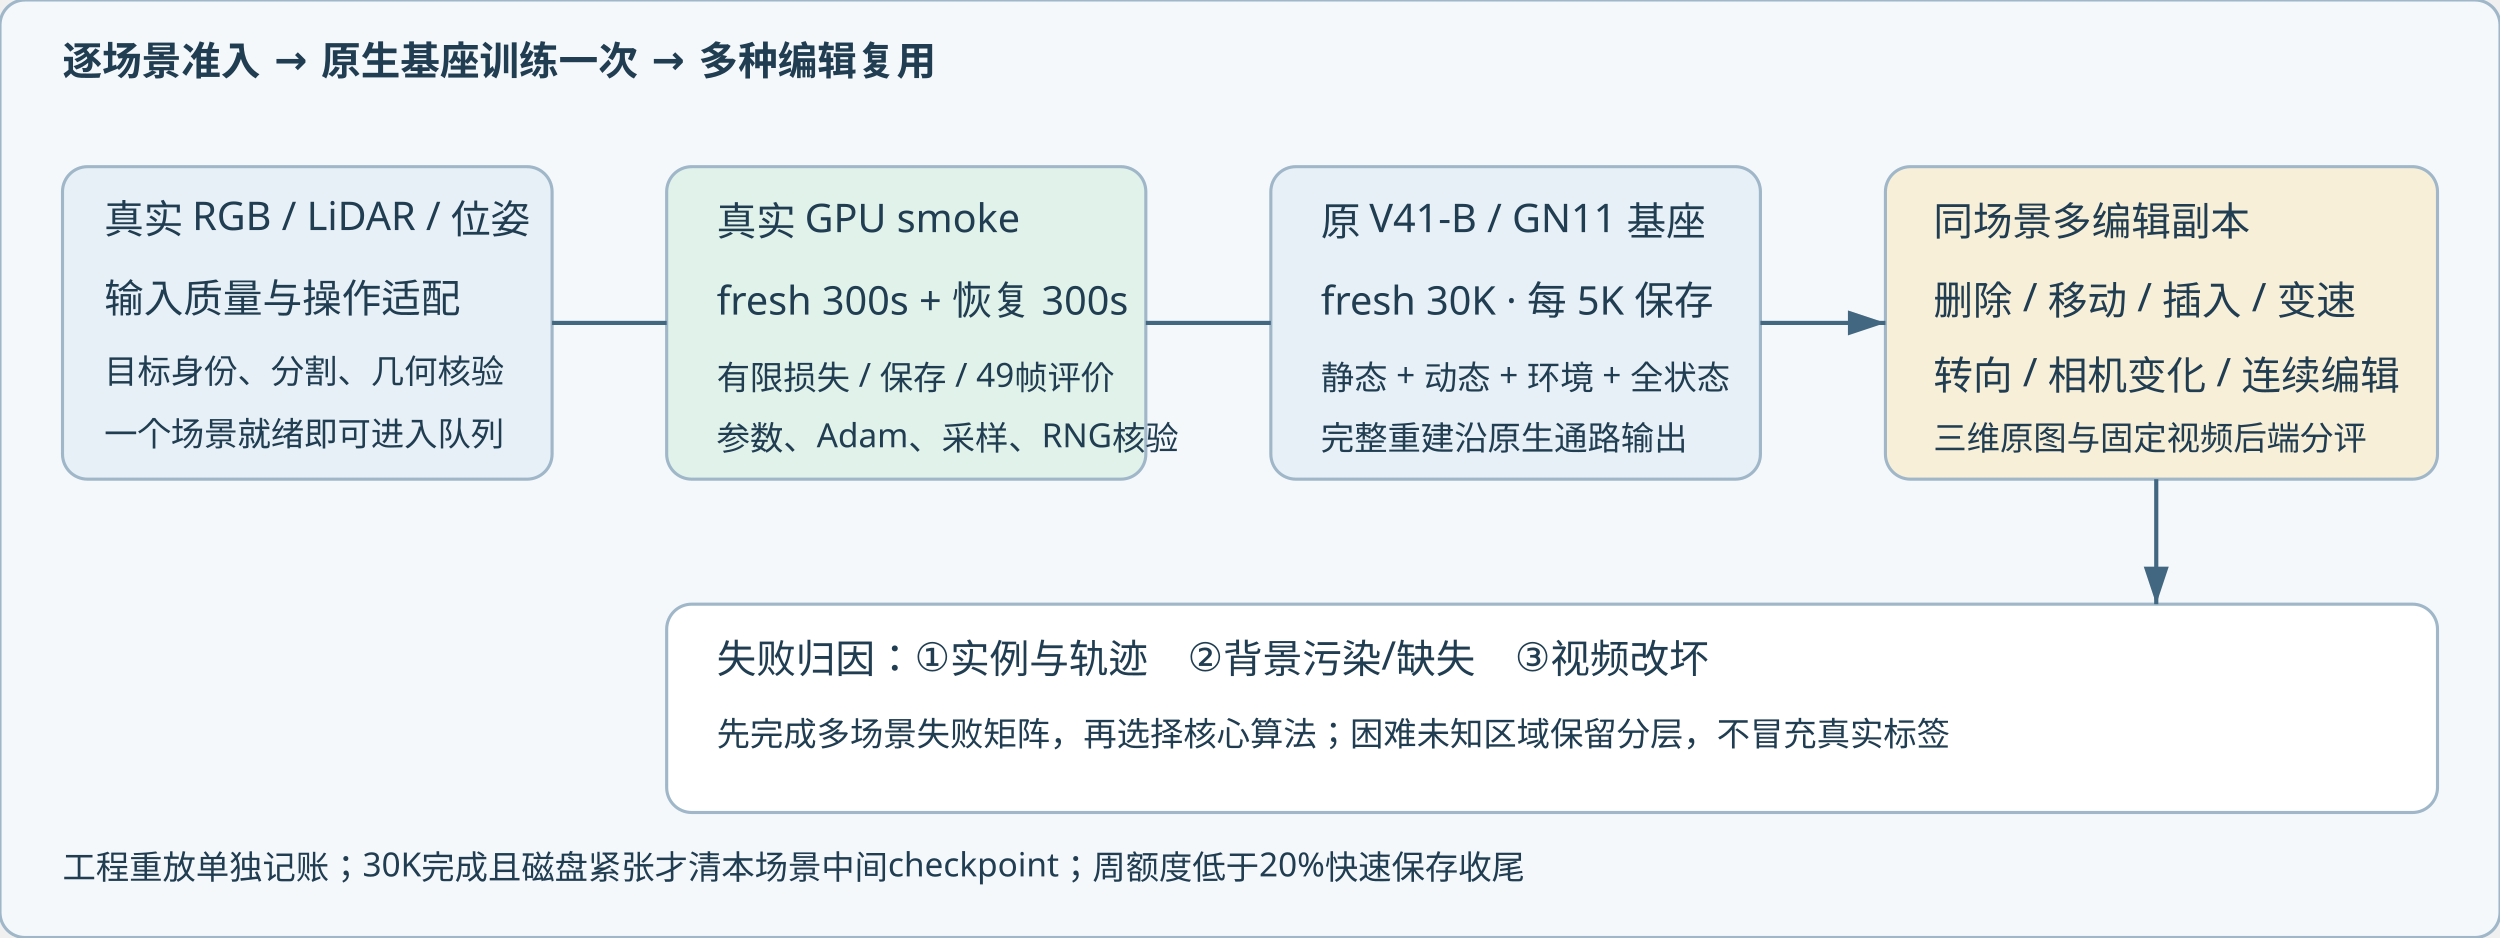
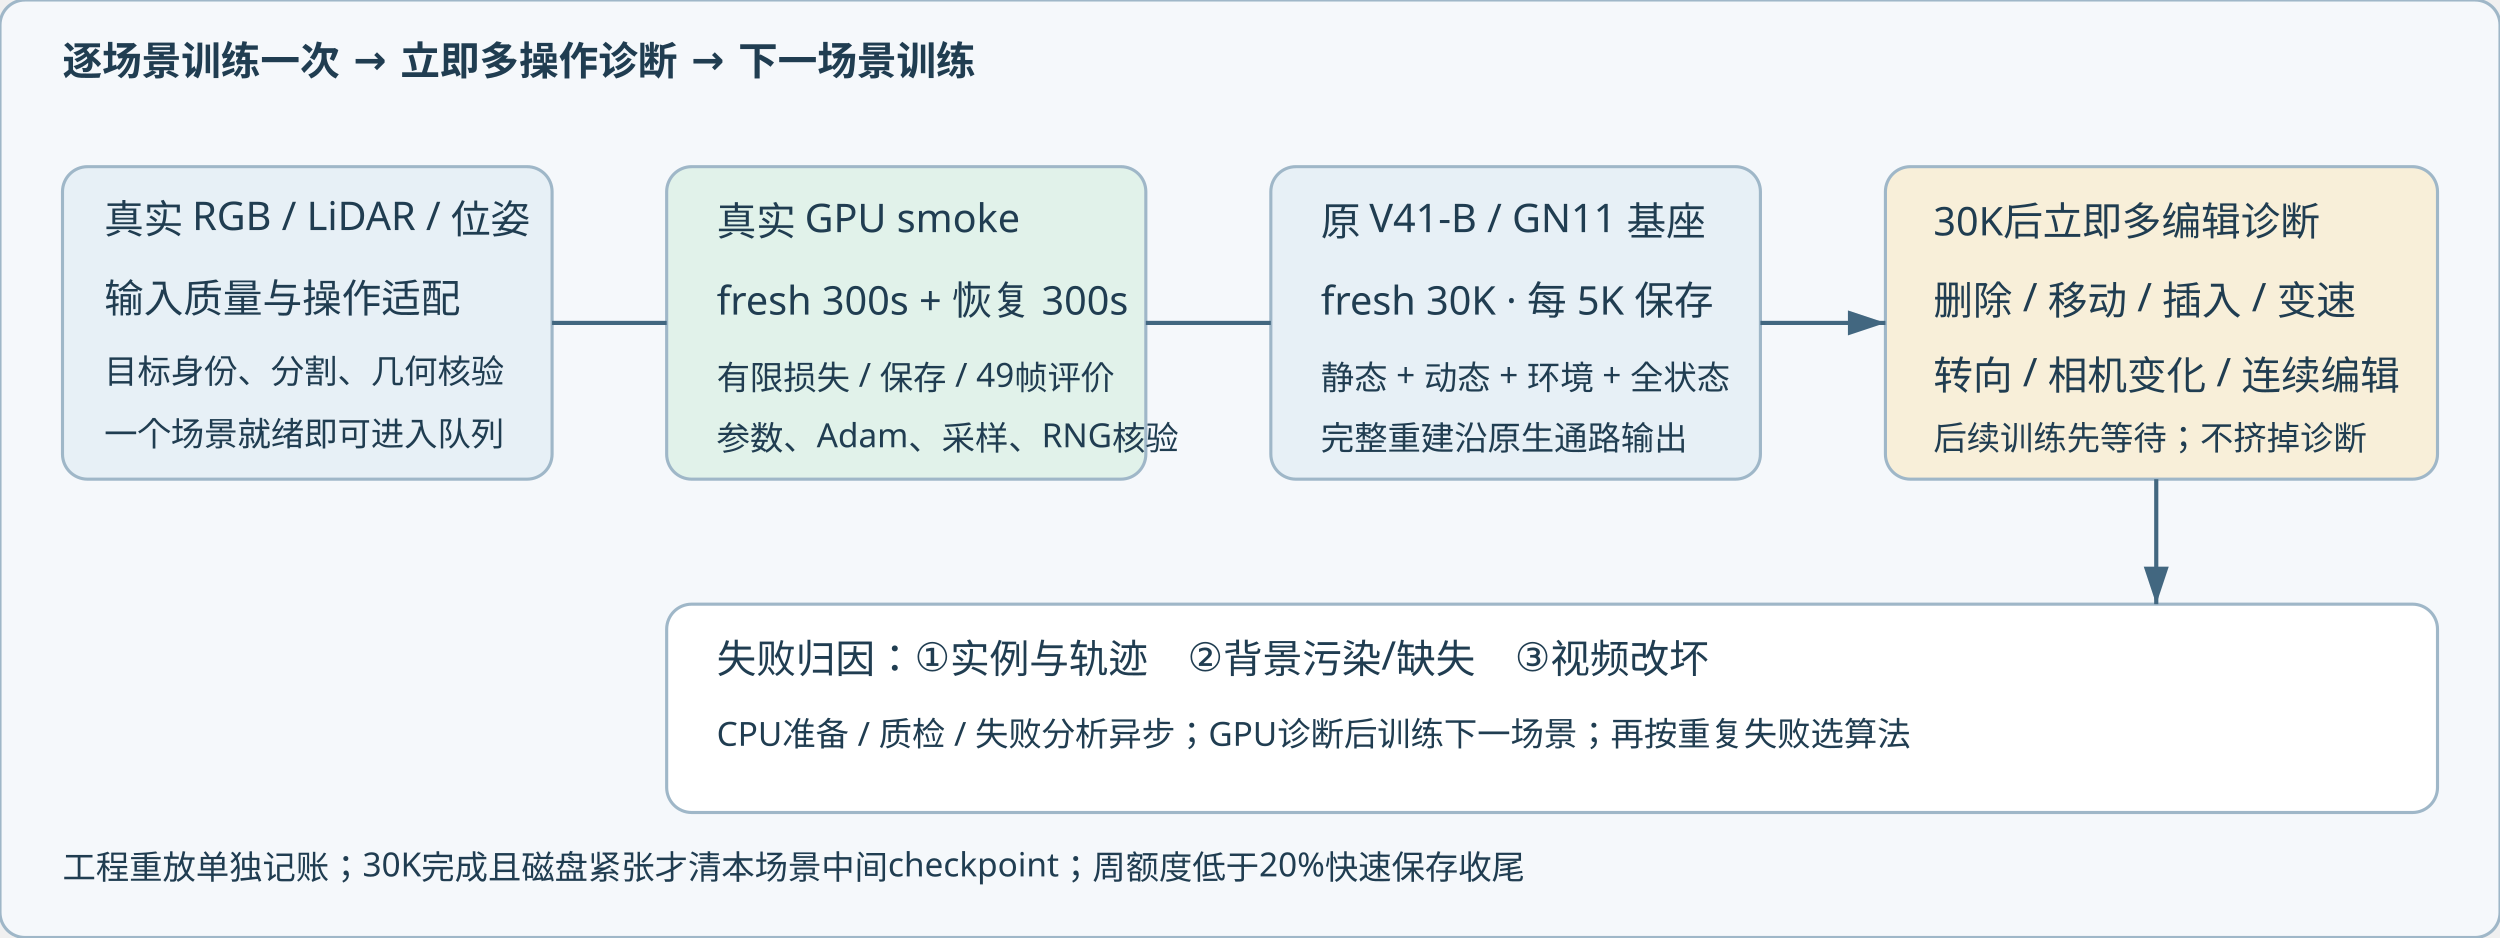
<svg xmlns="http://www.w3.org/2000/svg" width="1200" height="450" viewBox="0 0 1200 450">
  <defs>
    <marker id="a" markerWidth="10" markerHeight="10" refX="9" refY="3" orient="auto">
      <path d="M0 0L9 3L0 6" fill="#426780" />
    </marker>
    <style>text{font-family:'Microsoft YaHei',sans-serif;fill:#203d51;font-size:19px}.small{font-size:16px}rect{stroke:#9fb7c8;stroke-width:1.5;rx:12}.arrow{fill:none;stroke:#426780;stroke-width:2;marker-end:url(#a)}</style>
  </defs>
  <rect width="1200" height="450" fill="#f5f8fb" stroke="none" />
-   <text x="30" y="36" font-size="25" font-weight="bold">逐场景准入 → 原生基座训练一次 → 多种编辑复用</text>
+   <text x="30" y="36" font-size="25" font-weight="bold">逐场景训练一次 → 立即多操作诊断 → 下一场景训练</text>
  <rect x="30" y="80" width="235" height="150" fill="#e7f0f6" />
  <text x="50" y="112">真实 RGB / LiDAR / 位姿</text>
  <text x="50" y="150">输入质量与操作适配</text>
  <text x="50" y="184" class="small">目标身份、分割、几何核验</text>
  <text x="50" y="214" class="small">一个场景就绪即可进入队列</text>
  <rect x="320" y="80" width="230" height="150" fill="#e1f2ea" />
  <text x="344" y="113">真实 GPU smoke</text>
  <text x="344" y="151">fresh 300s + 恢复 300s</text>
  <text x="344" y="187" class="small">有限损失 / 保存 / 49帧评价</text>
  <text x="344" y="216" class="small">参数、Adam、采样、RNG核验</text>
  <rect x="610" y="80" width="235" height="150" fill="#e7f0f6" />
  <text x="634" y="113">原 V41-B / GN11 基座</text>
  <text x="634" y="151">fresh 30K · 每 5K 保存</text>
  <text x="634" y="187" class="small">静态 + 动态 + 环境 + 全状态</text>
  <text x="634" y="216" class="small">完整重建沿原生通路输出</text>
  <rect x="905" y="80" width="265" height="150" fill="#f8efd9" />
-   <text x="928" y="113">同场景多编辑副本</text>
+   <text x="928" y="113">30K后立即多编辑诊断</text>
  <text x="928" y="151">删除 / 移动 / 插入 / 变速</text>
  <text x="928" y="187">转向 / 相机变化 / 连续编辑</text>
-   <text x="928" y="216" class="small">三维原图与固定视频后端分评</text>
+   <text x="928" y="216" class="small">后续训练先等待；不挤掉诊断</text>
  <path class="arrow" d="M265 155H320M550 155H610M845 155H905" />
  <rect x="320" y="290" width="850" height="100" fill="#fff" />
  <text x="344" y="323">失败归因：①实例与轨迹　②背景污染/缺失　③视频改坏</text>
-   <text x="344" y="358" class="small">先完成多场景失败矩阵，再选择核心算法；困难未知区域保留分层，不冒充真实标签</text>
+   <text x="344" y="358" class="small">CPU准备 / 质检 / 失败分析异步；GPU诊断后训练下一场景；再按重复失败选算法</text>
  <path class="arrow" d="M1035 230V290" />
  <text x="30" y="422" class="small">工程重放单独记账；30K完成且磁盘紧张才清本场景中间checkpoint；周额度低于20%快速保存收尾</text>
</svg>
